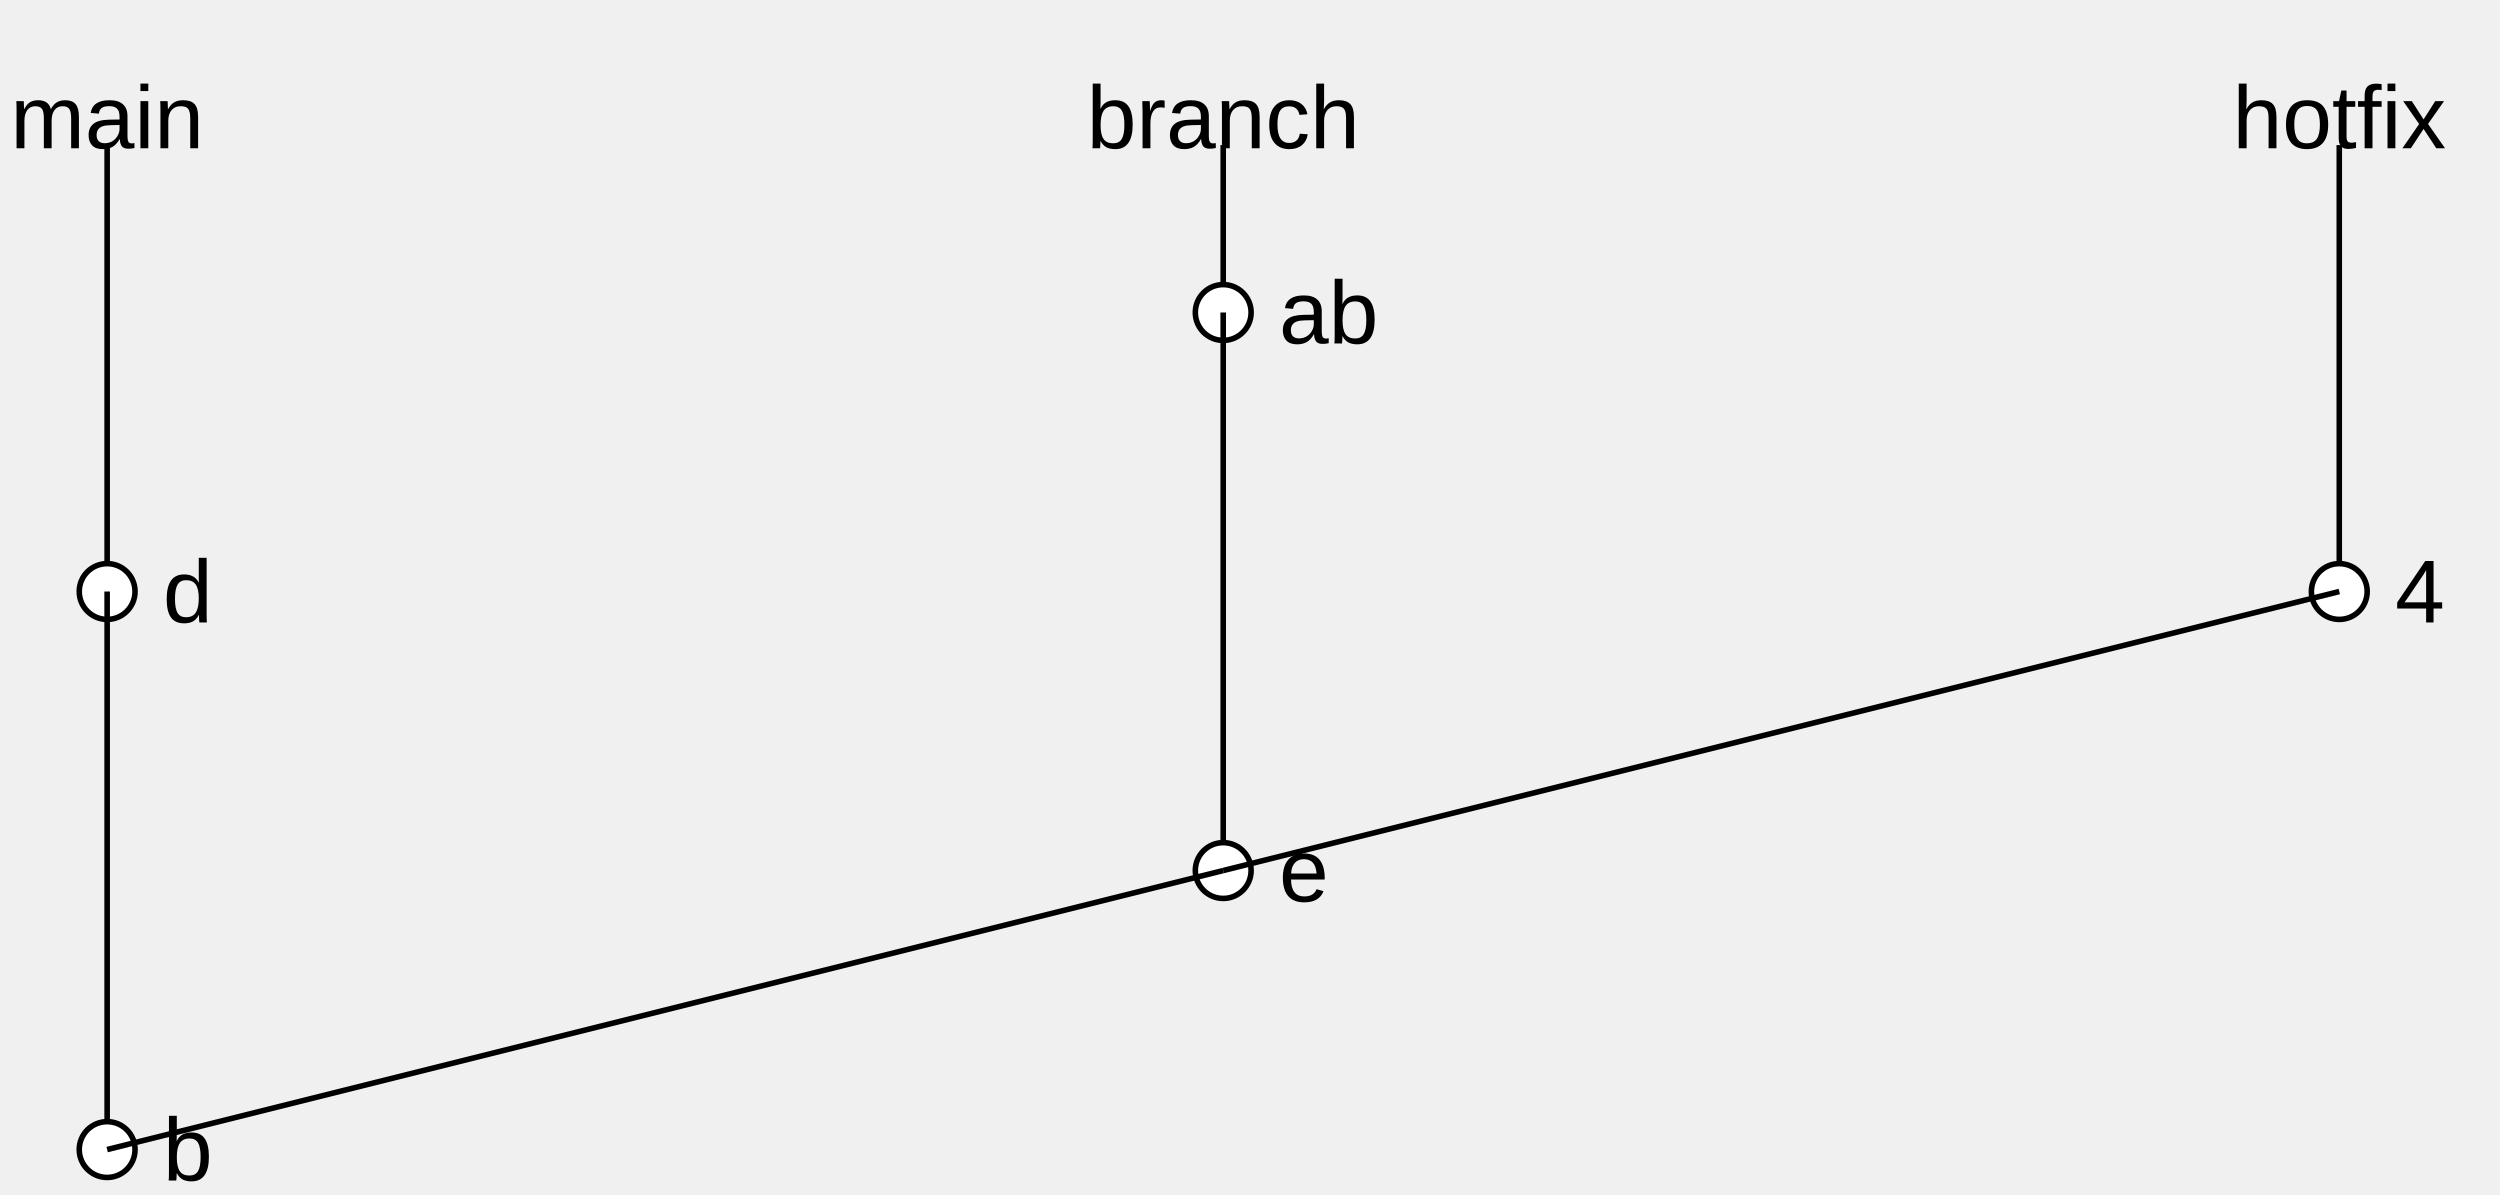
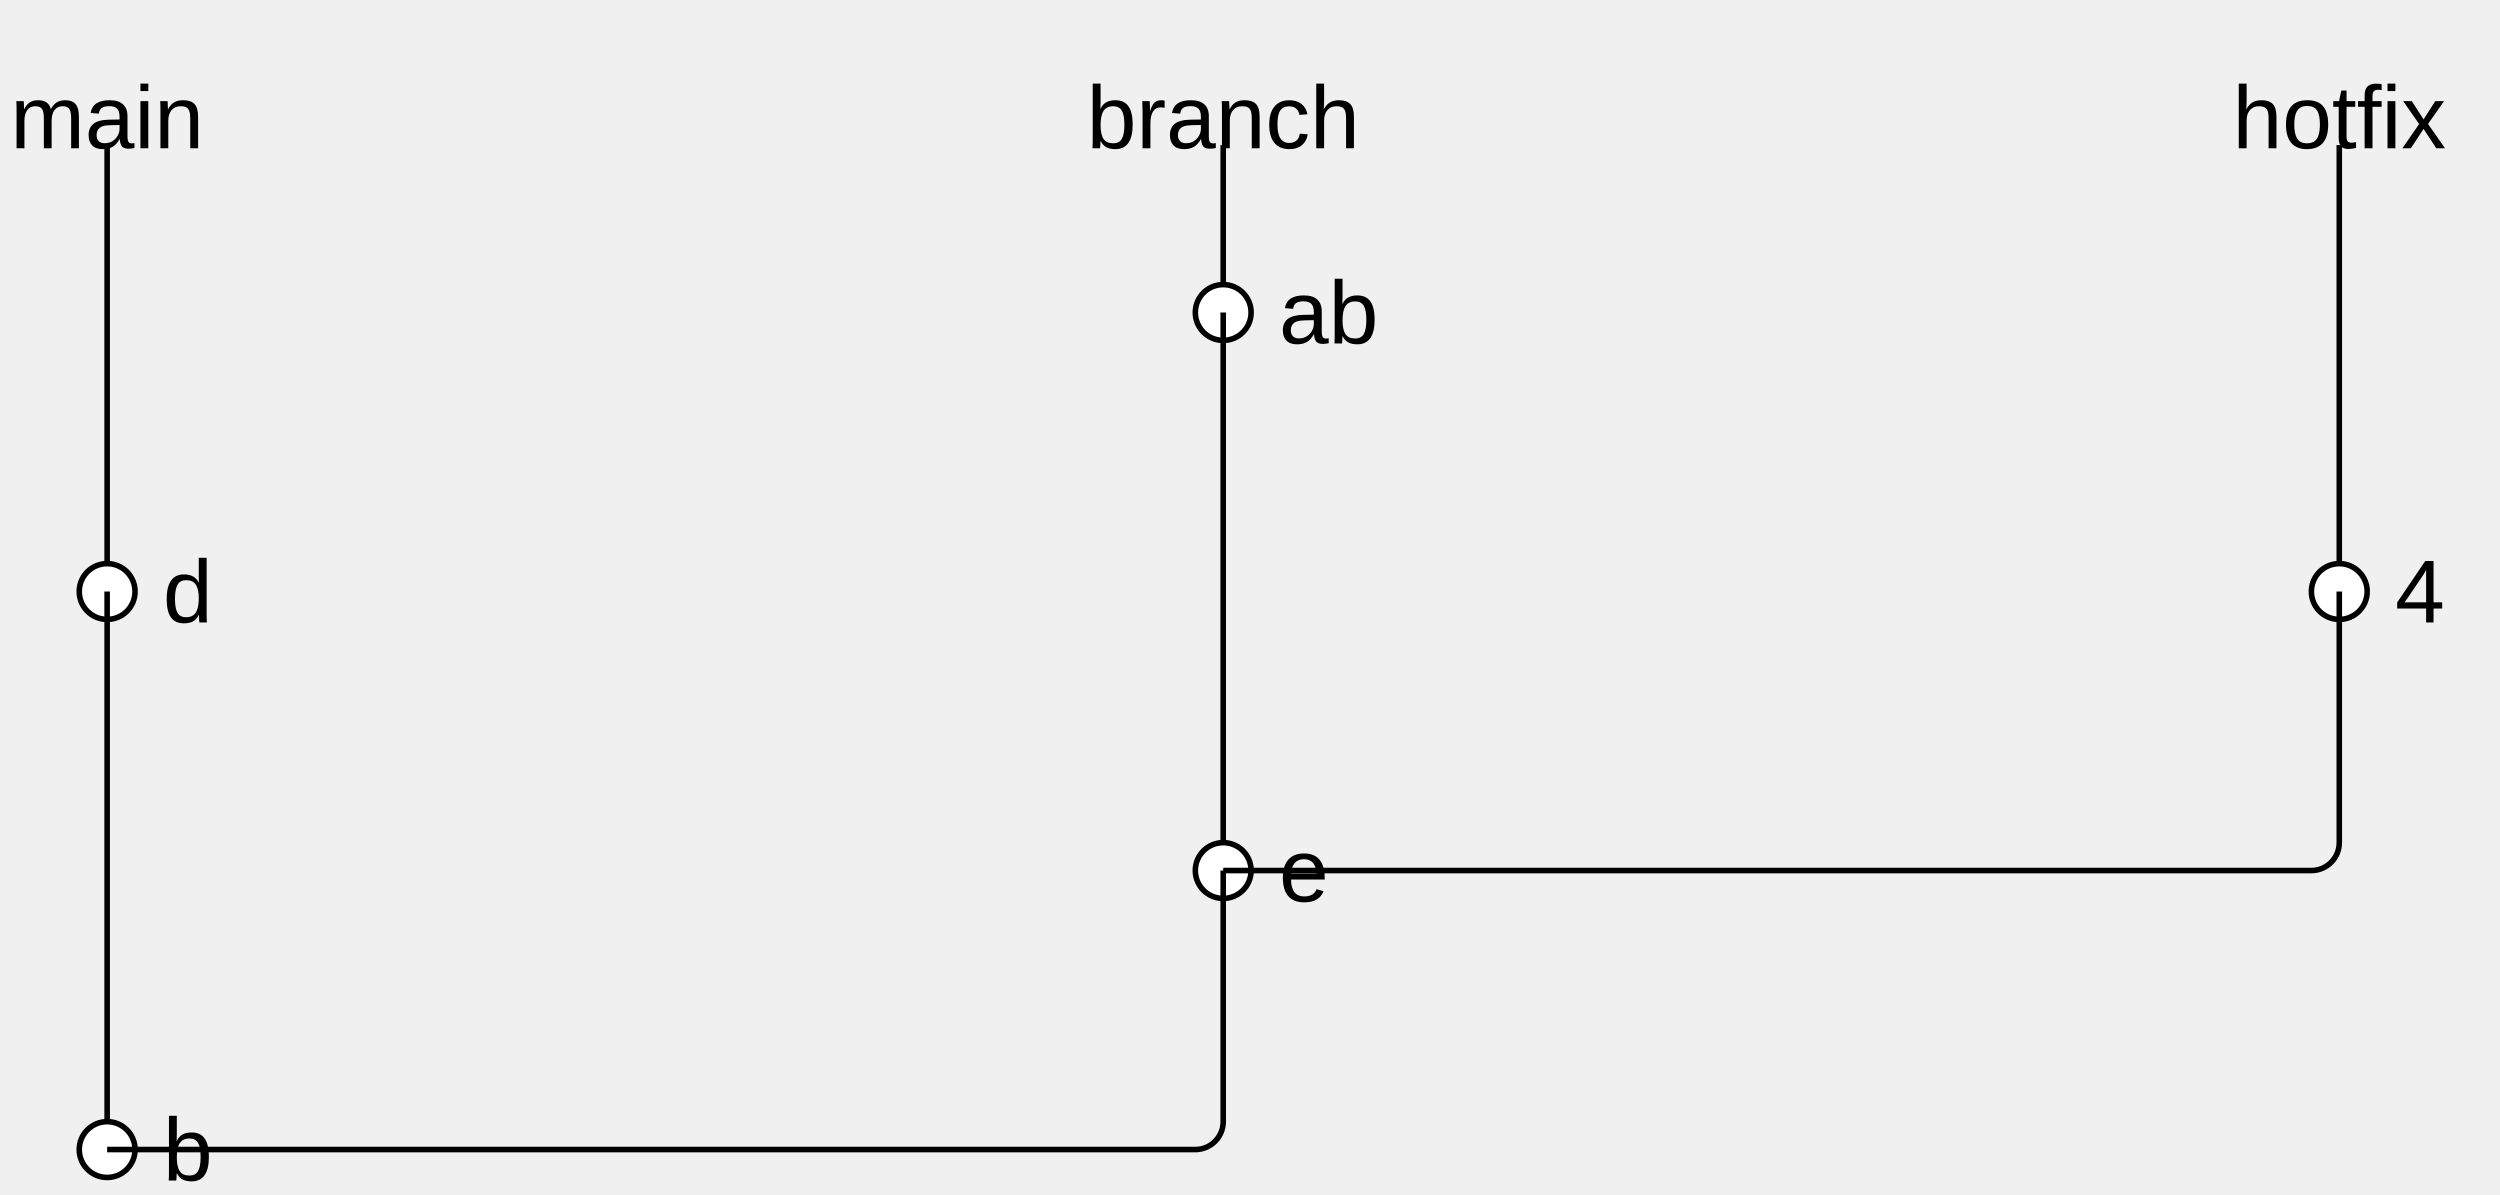
<svg xmlns="http://www.w3.org/2000/svg" width="448" height="214.0" viewBox="-19.20 -26.00 448.00 214.00">
  <text x="0" y="-10" text-anchor="middle" dominant-baseline="text-top" font-family="arial" font-size="16.0" font-weight="normal">main</text>
  <text x="200" y="-10" text-anchor="middle" dominant-baseline="text-top" font-family="arial" font-size="16.0" font-weight="normal">branch</text>
  <text x="400" y="-10" text-anchor="middle" dominant-baseline="text-top" font-family="arial" font-size="16.0" font-weight="normal">hotfix</text>
  <path d="M 200.00 0.00 L 200.00 30.00" stroke="black" stroke-width="1px" fill="transparent" />
  <circle cx="200" cy="30.0" r="5" stroke="black" stroke-width="1px" fill="white" />
  <text x="210" y="30.0" text-anchor="start" dominant-baseline="central" font-family="arial" font-size="16.0" font-weight="normal">ab</text>
  <path d="M 0.00 0.00 L 0.00 80.00" stroke="black" stroke-width="1px" fill="transparent" />
  <circle cx="0" cy="80.0" r="5" stroke="black" stroke-width="1px" fill="white" />
  <text x="10" y="80.0" text-anchor="start" dominant-baseline="central" font-family="arial" font-size="16.0" font-weight="normal">d</text>
  <path d="M 400.00 0.00 L 400.00 80.00" stroke="black" stroke-width="1px" fill="transparent" />
  <circle cx="400" cy="80.0" r="5" stroke="black" stroke-width="1px" fill="white" />
  <text x="410" y="80.0" text-anchor="start" dominant-baseline="central" font-family="arial" font-size="16.0" font-weight="normal">4</text>
  <path d="M 200.00 30.00 L 200.00 130.00" stroke="black" stroke-width="1px" fill="transparent" />
  <circle cx="200" cy="130.0" r="5" stroke="black" stroke-width="1px" fill="white" />
  <text x="210" y="130.0" text-anchor="start" dominant-baseline="central" font-family="arial" font-size="16.0" font-weight="normal">e</text>
  <path d="M 0.00 80.00 L 0.00 180.00" stroke="black" stroke-width="1px" fill="transparent" />
  <circle cx="0" cy="180.0" r="5" stroke="black" stroke-width="1px" fill="white" />
  <text x="10" y="180.0" text-anchor="start" dominant-baseline="central" font-family="arial" font-size="16.0" font-weight="normal">b</text>
-   <path d="M 0.00 180.00 L 200.00 130.00" stroke="black" stroke-width="1px" fill="transparent" />
-   <path d="M 200.00 130.00 L 400.00 80.00" stroke="black" stroke-width="1px" fill="transparent" />
+   <path d="M 0.00 180.00 L 195.00 180.00 A 5.00 5.00 0 0 0 200.00 175.00 L 200.00 130.00" stroke="black" stroke-width="1px" fill="transparent" />
+   <path d="M 200.00 130.00 L 395.00 130.00 A 5.00 5.00 0 0 0 400.00 125.00 L 400.00 80.00" stroke="black" stroke-width="1px" fill="transparent" />
</svg>
